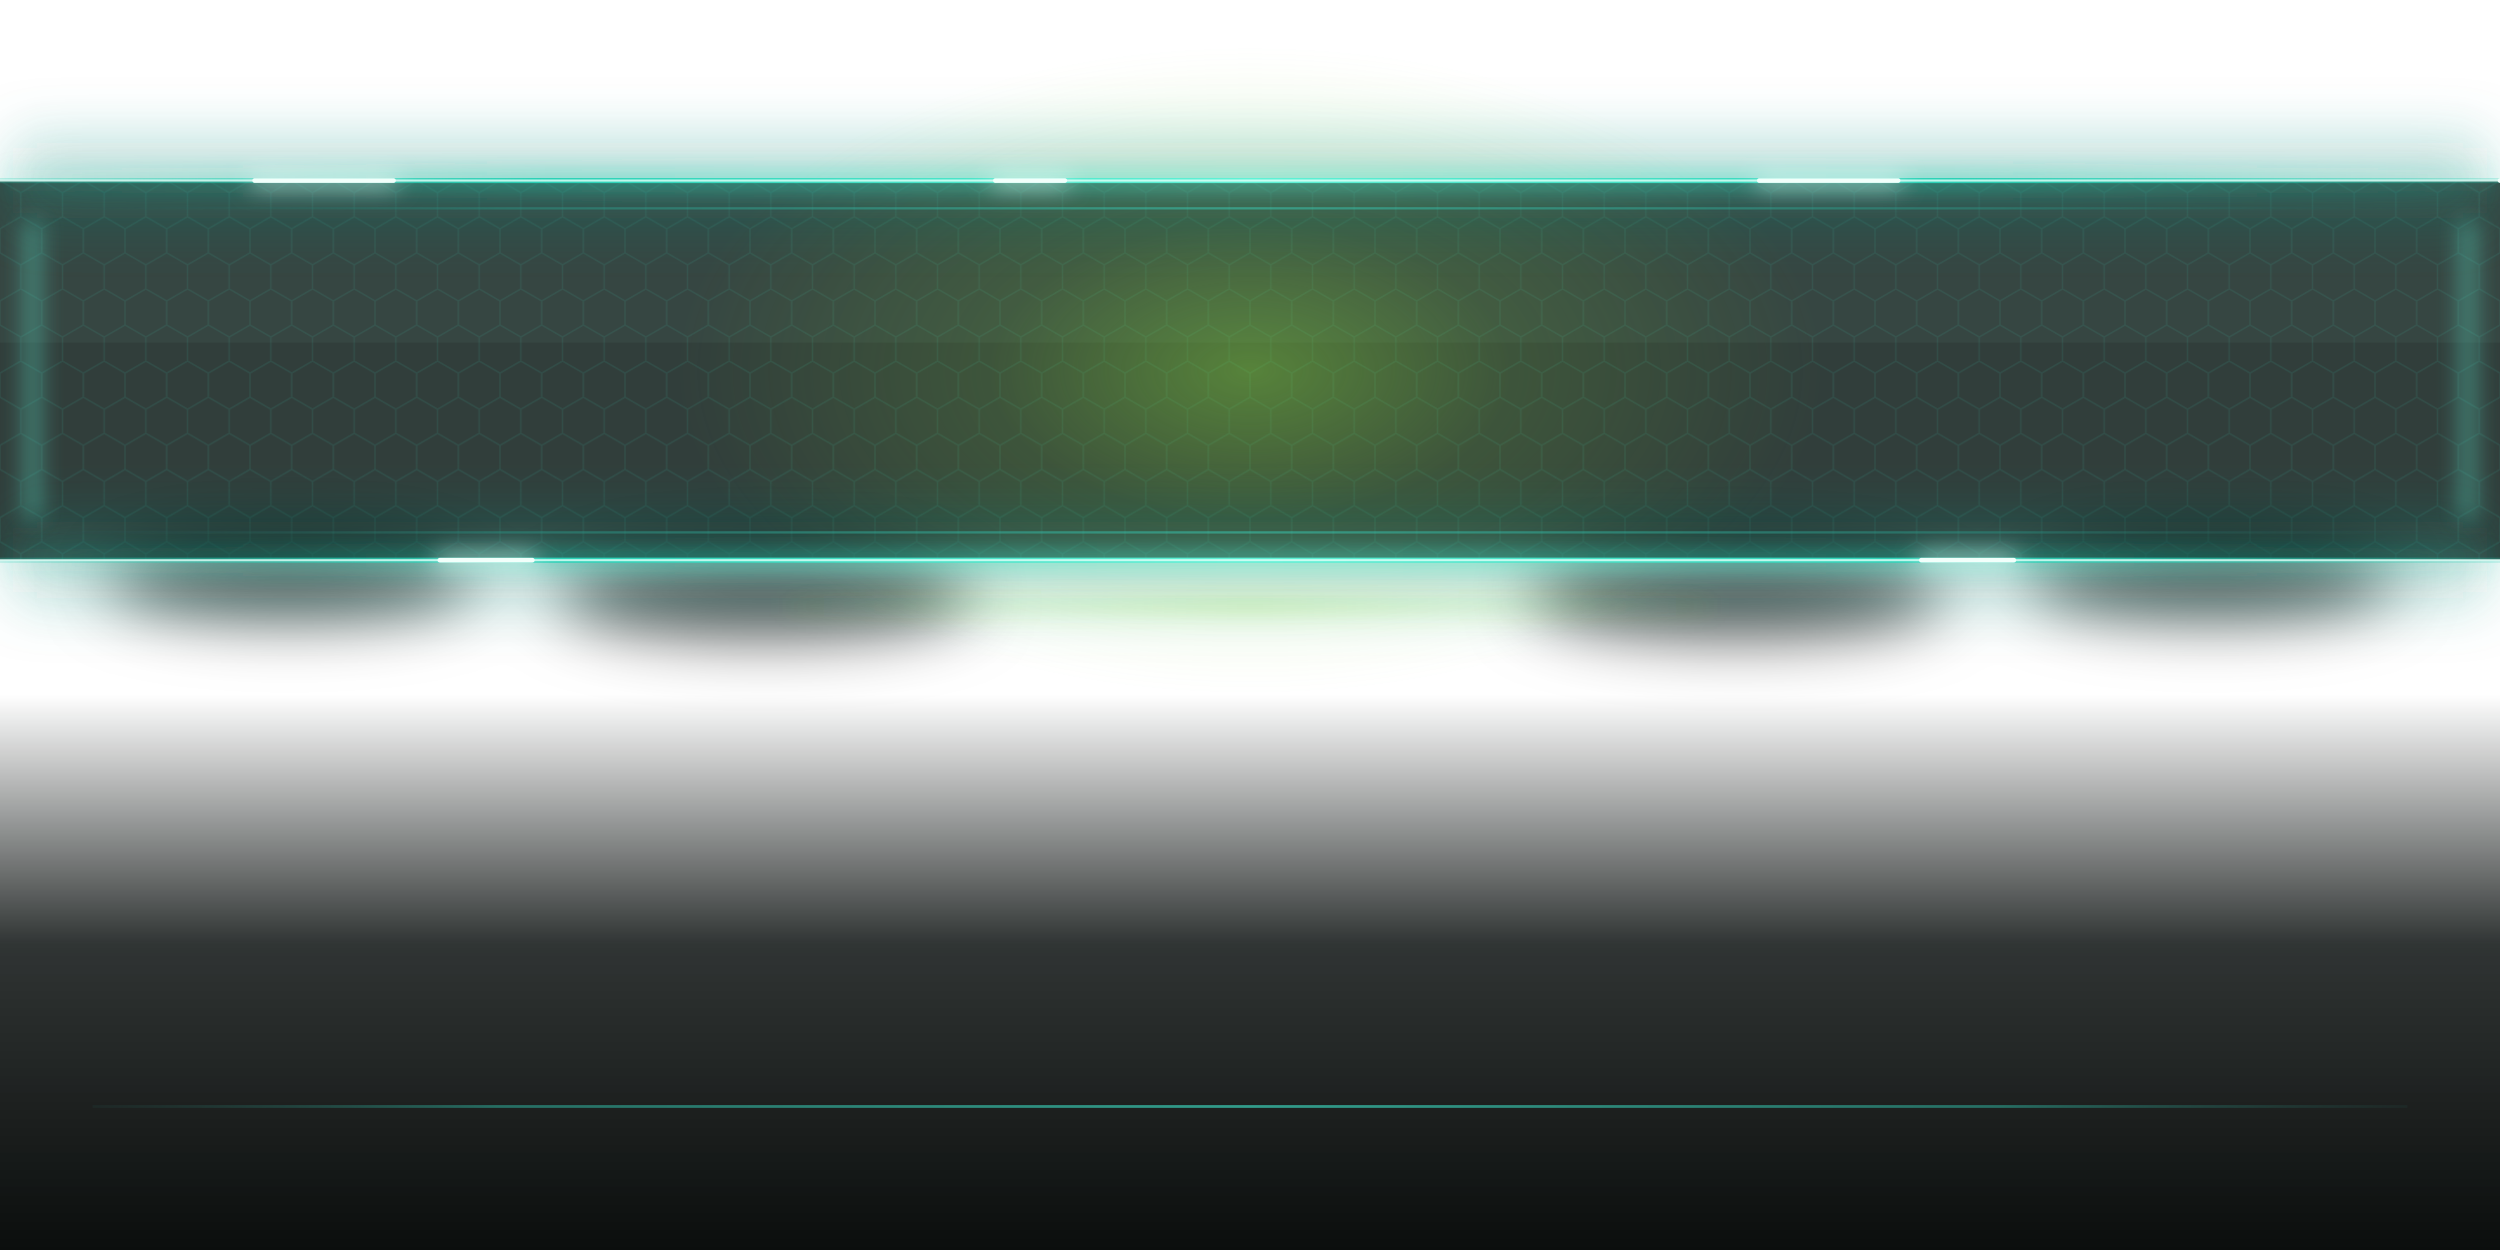
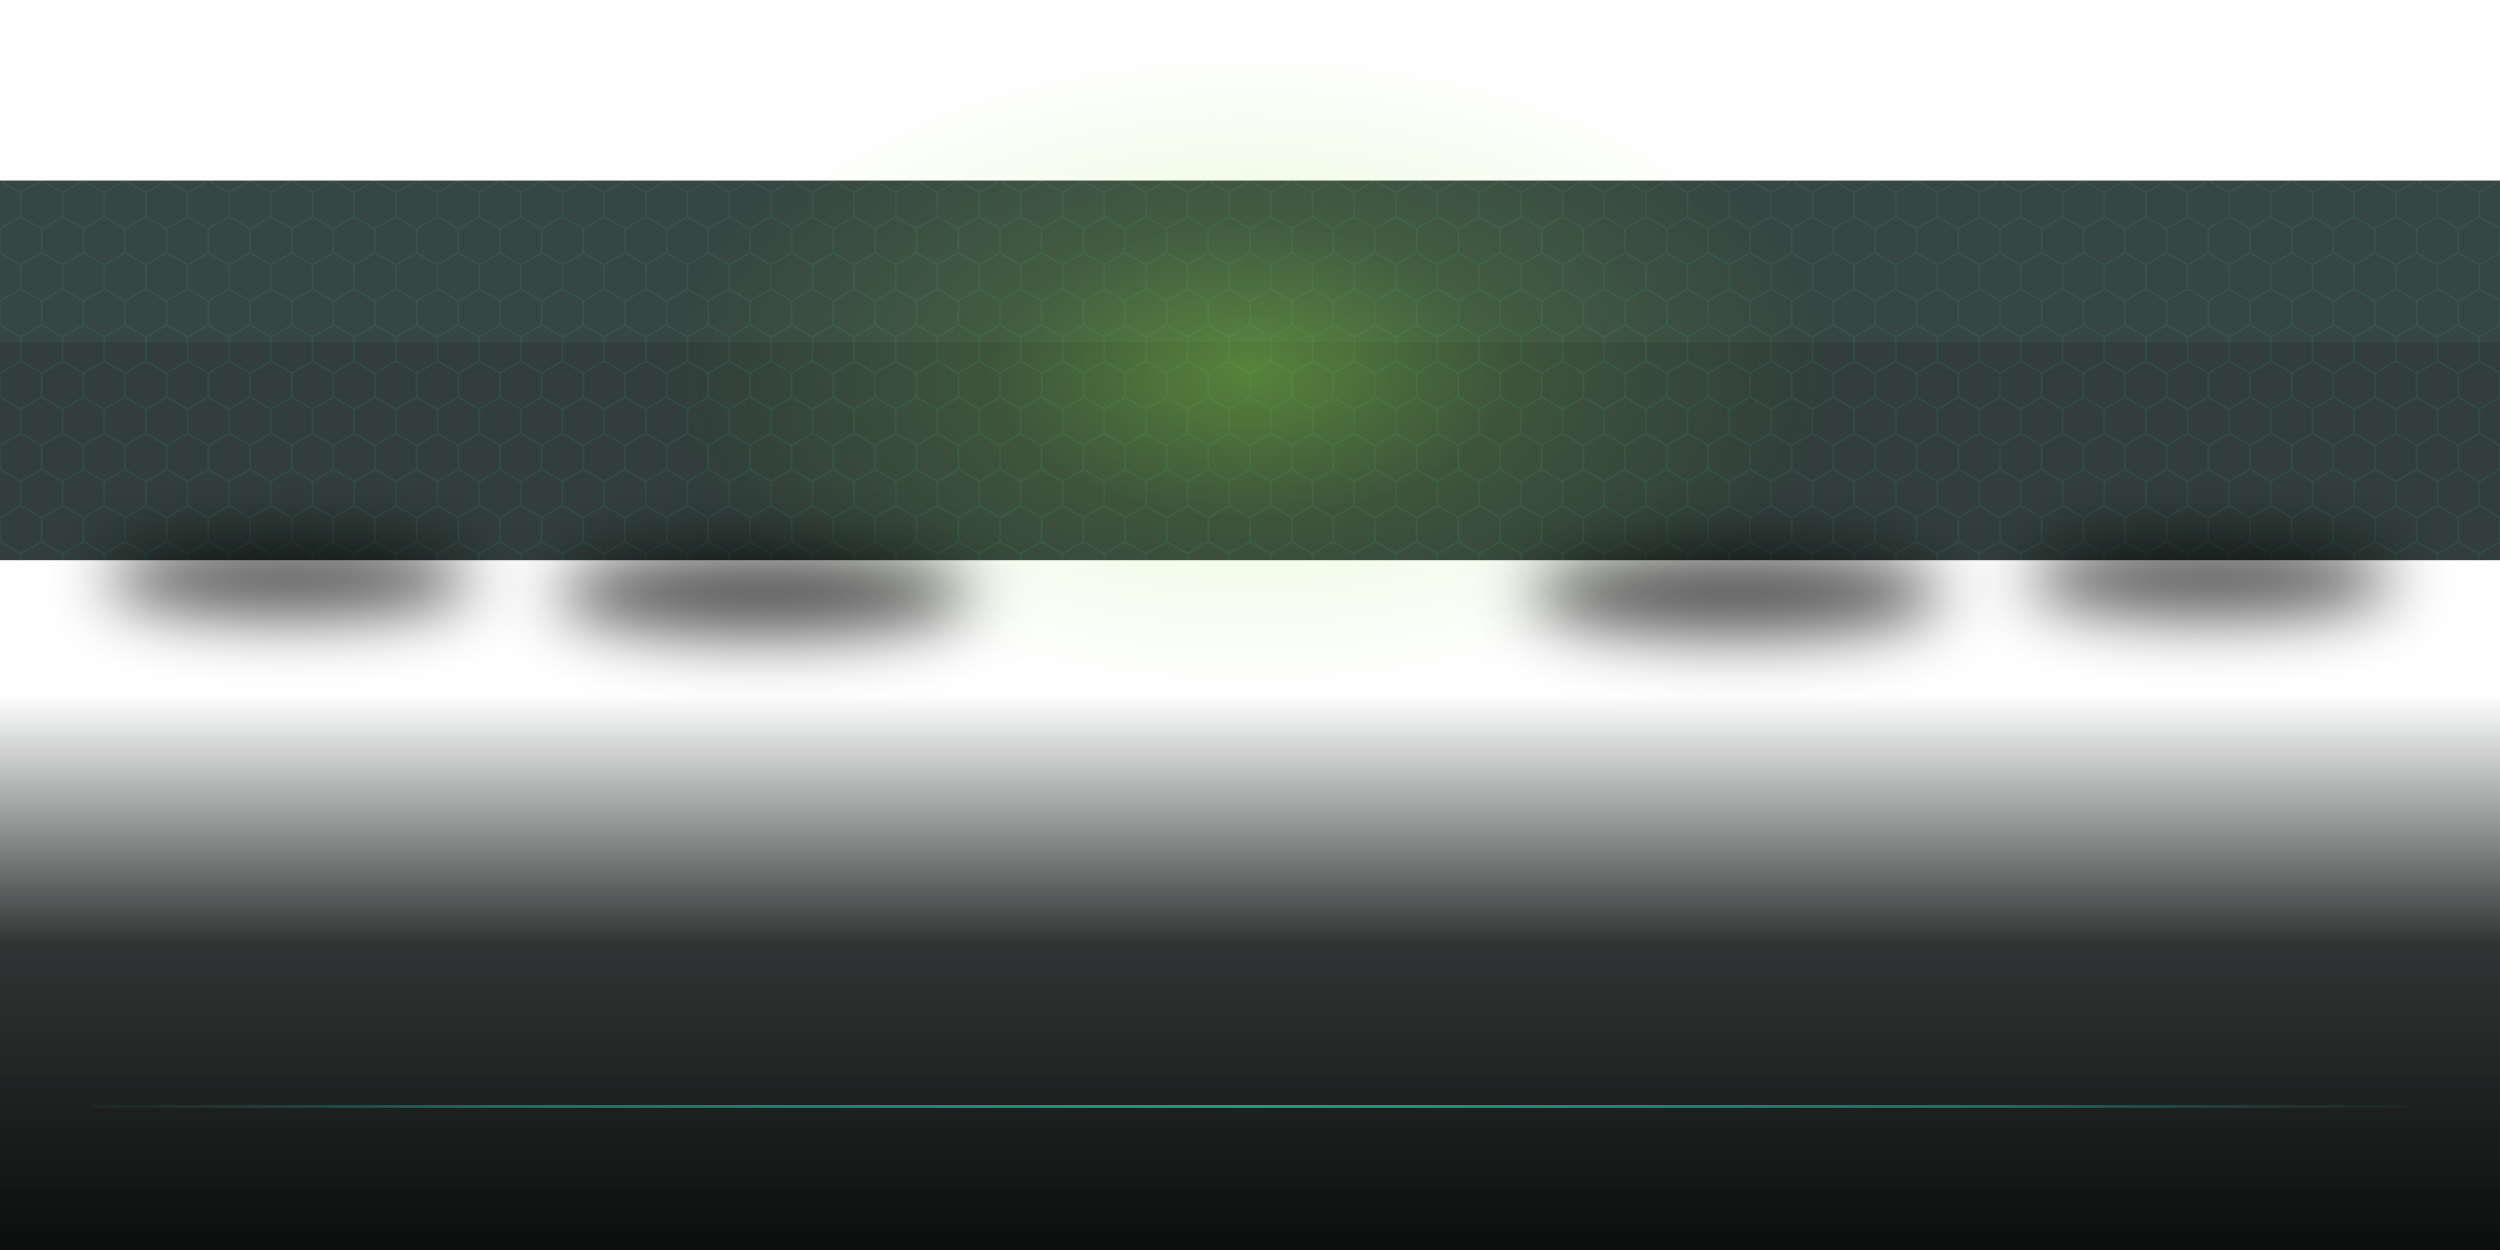
<svg xmlns="http://www.w3.org/2000/svg" width="1080" height="540" viewBox="0 0 1080 540">
  <defs>
    <filter id="halo" filterUnits="userSpaceOnUse" x="-100" y="-100" width="1280" height="740">
      <feGaussianBlur stdDeviation="5" />
    </filter>
    <filter id="haloLarge" filterUnits="userSpaceOnUse" x="-100" y="-100" width="1280" height="740">
      <feGaussianBlur stdDeviation="16" />
    </filter>
    <filter id="ombre" filterUnits="userSpaceOnUse" x="-100" y="-100" width="1280" height="740">
      <feGaussianBlur stdDeviation="14" />
    </filter>
    <linearGradient id="neon" gradientUnits="userSpaceOnUse" x1="0" y1="0" x2="1080" y2="0">
      <stop offset="0" stop-color="#2ad1b6" stop-opacity=".25" />
      <stop offset=".22" stop-color="#2ad1b6" />
      <stop offset=".5" stop-color="#5ff2d6" />
      <stop offset=".78" stop-color="#2ad1b6" />
      <stop offset="1" stop-color="#2ad1b6" stop-opacity=".25" />
    </linearGradient>
    <linearGradient id="filet" gradientUnits="userSpaceOnUse" x1="0" y1="0" x2="1080" y2="0">
      <stop offset="0" stop-color="#24504a" stop-opacity="0" />
      <stop offset=".2" stop-color="#2a8f80" />
      <stop offset=".5" stop-color="#3ad0b8" />
      <stop offset=".8" stop-color="#2a8f80" />
      <stop offset="1" stop-color="#24504a" stop-opacity="0" />
    </linearGradient>
    <linearGradient id="vert" gradientUnits="userSpaceOnUse" x1="300" y1="0" x2="780" y2="0">
      <stop offset="0" stop-color="#8be23a" stop-opacity="0" />
      <stop offset=".5" stop-color="#8be23a" />
      <stop offset="1" stop-color="#8be23a" stop-opacity="0" />
    </linearGradient>
    <linearGradient id="chrome" x1="0" y1="0" x2="0" y2="1">
      <stop offset="0" stop-color="#f4f7f8" />
      <stop offset=".2" stop-color="#8d989c" />
      <stop offset=".45" stop-color="#e9eef0" />
      <stop offset=".7" stop-color="#5b666b" />
      <stop offset="1" stop-color="#d5dde0" />
    </linearGradient>
    <linearGradient id="pied" x1="0" y1="0" x2="0" y2="1">
      <stop offset="0" stop-color="#030807" stop-opacity="0" />
      <stop offset=".45" stop-color="#030807" stop-opacity=".82" />
      <stop offset="1" stop-color="#010403" stop-opacity=".96" />
    </linearGradient>
    <radialGradient id="lueur">
      <stop offset="0" stop-color="#8be23a" stop-opacity=".42" />
      <stop offset=".45" stop-color="#8be23a" stop-opacity=".14" />
      <stop offset="1" stop-color="#8be23a" stop-opacity="0" />
    </radialGradient>
    <pattern id="trame" width="18" height="31.2" patternUnits="userSpaceOnUse">
      <path d="M9 0 L18 5.2 L18 15.6 L9 20.8 L0 15.6 L0 5.2 Z M9 20.8 L9 31.2" fill="none" stroke="#3ad0b8" stroke-width=".7" opacity=".1" />
    </pattern>
  </defs>
  <rect y="300" width="1080" height="240" fill="url(#pied)" />
  <path d="M 40,478 H 1040" stroke="url(#filet)" stroke-width="1.2" opacity=".7" />
  <rect x="-10" y="78" width="1100" height="164" fill="#041310" opacity=".82" />
  <rect x="-10" y="78" width="1100" height="164" fill="url(#trame)" />
  <rect x="-10" y="78" width="1100" height="70" fill="#bff7ea" opacity=".04" />
  <g filter="url(#ombre)" fill="#000" opacity=".7">
    <ellipse cx="125" cy="250" rx="80" ry="16" />
    <ellipse cx="330" cy="256" rx="90" ry="18" />
    <ellipse cx="750" cy="256" rx="90" ry="18" />
    <ellipse cx="955" cy="250" rx="80" ry="16" />
  </g>
  <ellipse cx="540" cy="160" rx="250" ry="140" fill="url(#lueur)" />
-   <path d="M -10,78 H 1090" fill="none" stroke="#1c8f80" stroke-width="12" filter="url(#haloLarge)" opacity=".85" />
-   <path d="M -10,78 H 1090" fill="none" stroke="url(#neon)" stroke-width="4" filter="url(#halo)" />
-   <path d="M -10,78 H 1090" fill="none" stroke="url(#neon)" stroke-width="2.2" />
-   <path d="M -10,78 H 1090" fill="none" stroke="#e6fff9" stroke-width=".9" opacity=".8" />
-   <path d="M -10,78 H 1090" fill="none" stroke="#f2fffb" stroke-width="3.5" stroke-linecap="round" stroke-dasharray="0 120 60 260 30 300 60 260 30 2000" filter="url(#halo)" />
-   <path d="M -10,78 H 1090" fill="none" stroke="#f2fffb" stroke-width="2" stroke-linecap="round" stroke-dasharray="0 120 60 260 30 300 60 260 30 2000" />
-   <path d="M -10,242 H 1090" fill="none" stroke="#1c8f80" stroke-width="12" filter="url(#haloLarge)" opacity=".85" />
-   <path d="M -10,242 H 1090" fill="none" stroke="url(#neon)" stroke-width="4" filter="url(#halo)" />
-   <path d="M -10,242 H 1090" fill="none" stroke="url(#neon)" stroke-width="2.2" />
-   <path d="M -10,242 H 1090" fill="none" stroke="#e6fff9" stroke-width=".9" opacity=".8" />
-   <path d="M -10,242 H 1090" fill="none" stroke="#f2fffb" stroke-width="3.5" stroke-linecap="round" stroke-dasharray="0 200 40 600 40 2000" filter="url(#halo)" />
-   <path d="M -10,242 H 1090" fill="none" stroke="#f2fffb" stroke-width="2" stroke-linecap="round" stroke-dasharray="0 200 40 600 40 2000" />
-   <path d="M -10,90 H 1090 M -10,230 H 1090" stroke="url(#filet)" stroke-width="1" opacity=".5" />
-   <g stroke="#5ff2d6" stroke-width="3" fill="none" filter="url(#halo)">
-     <path d="M 14,96 V 224 M 1066,96 V 224" />
-   </g>
-   <path d="M 340,262 H 740" stroke="url(#vert)" stroke-width="2" filter="url(#halo)" />
</svg>
